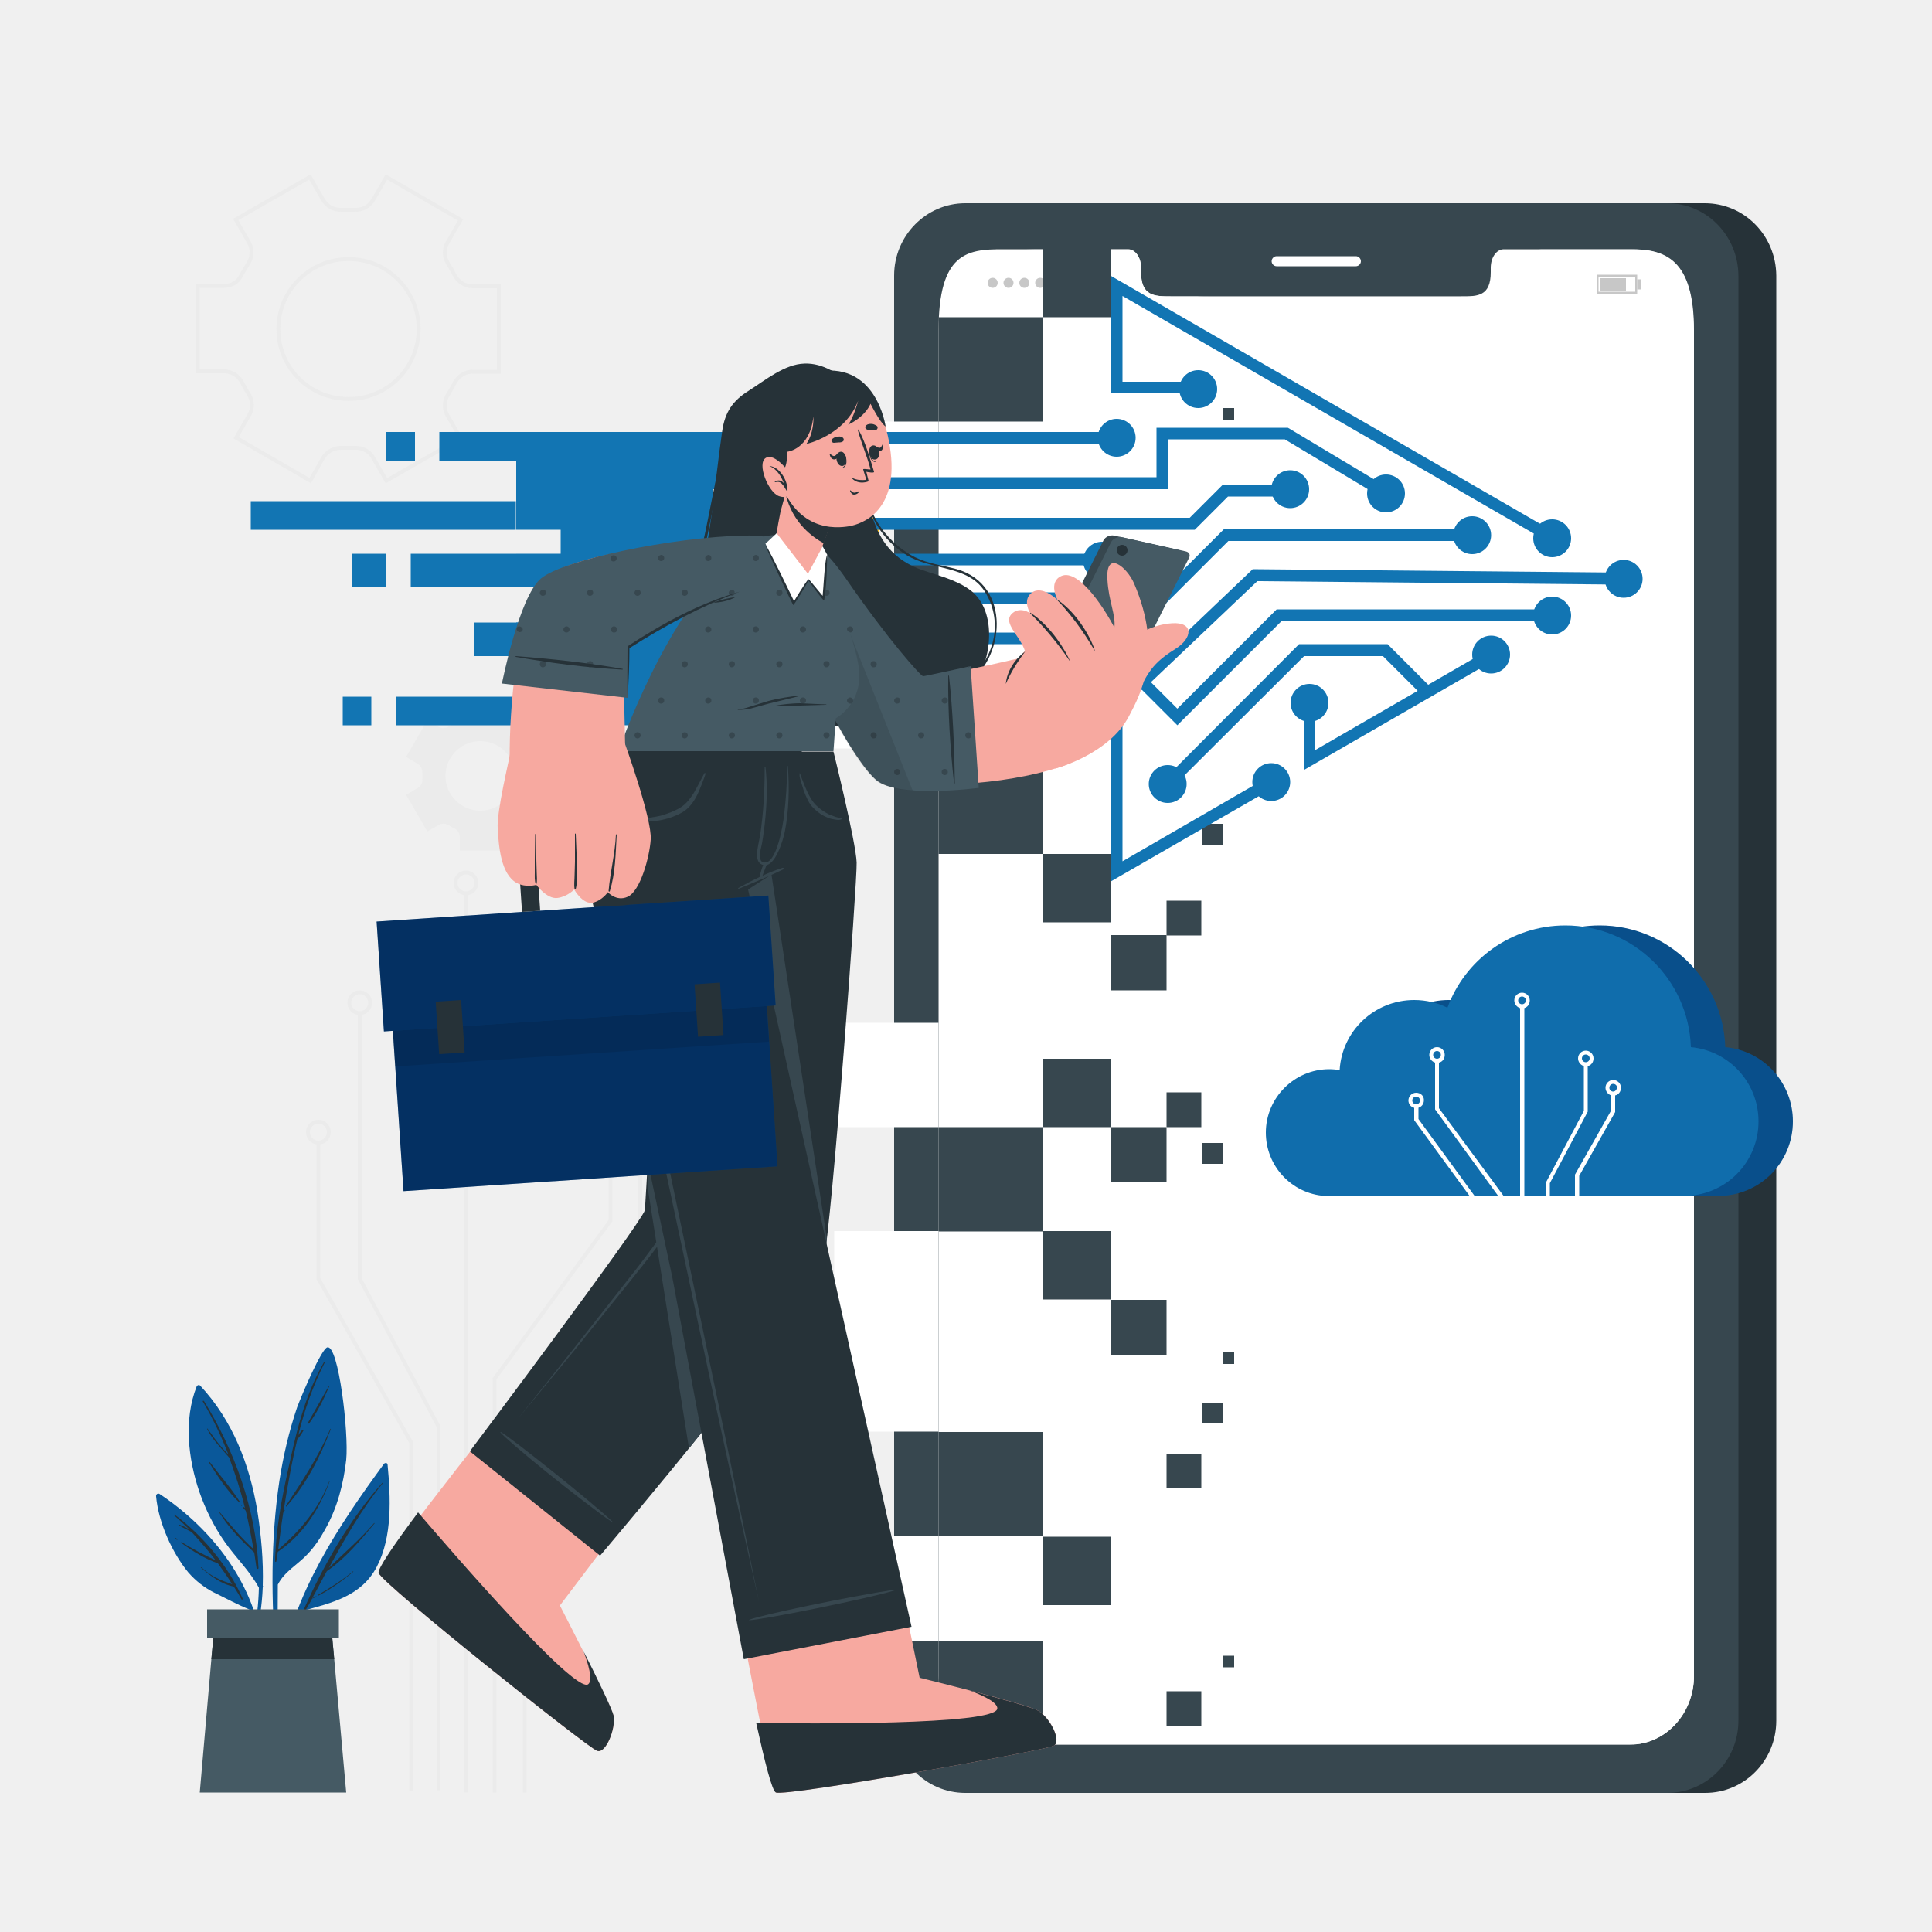
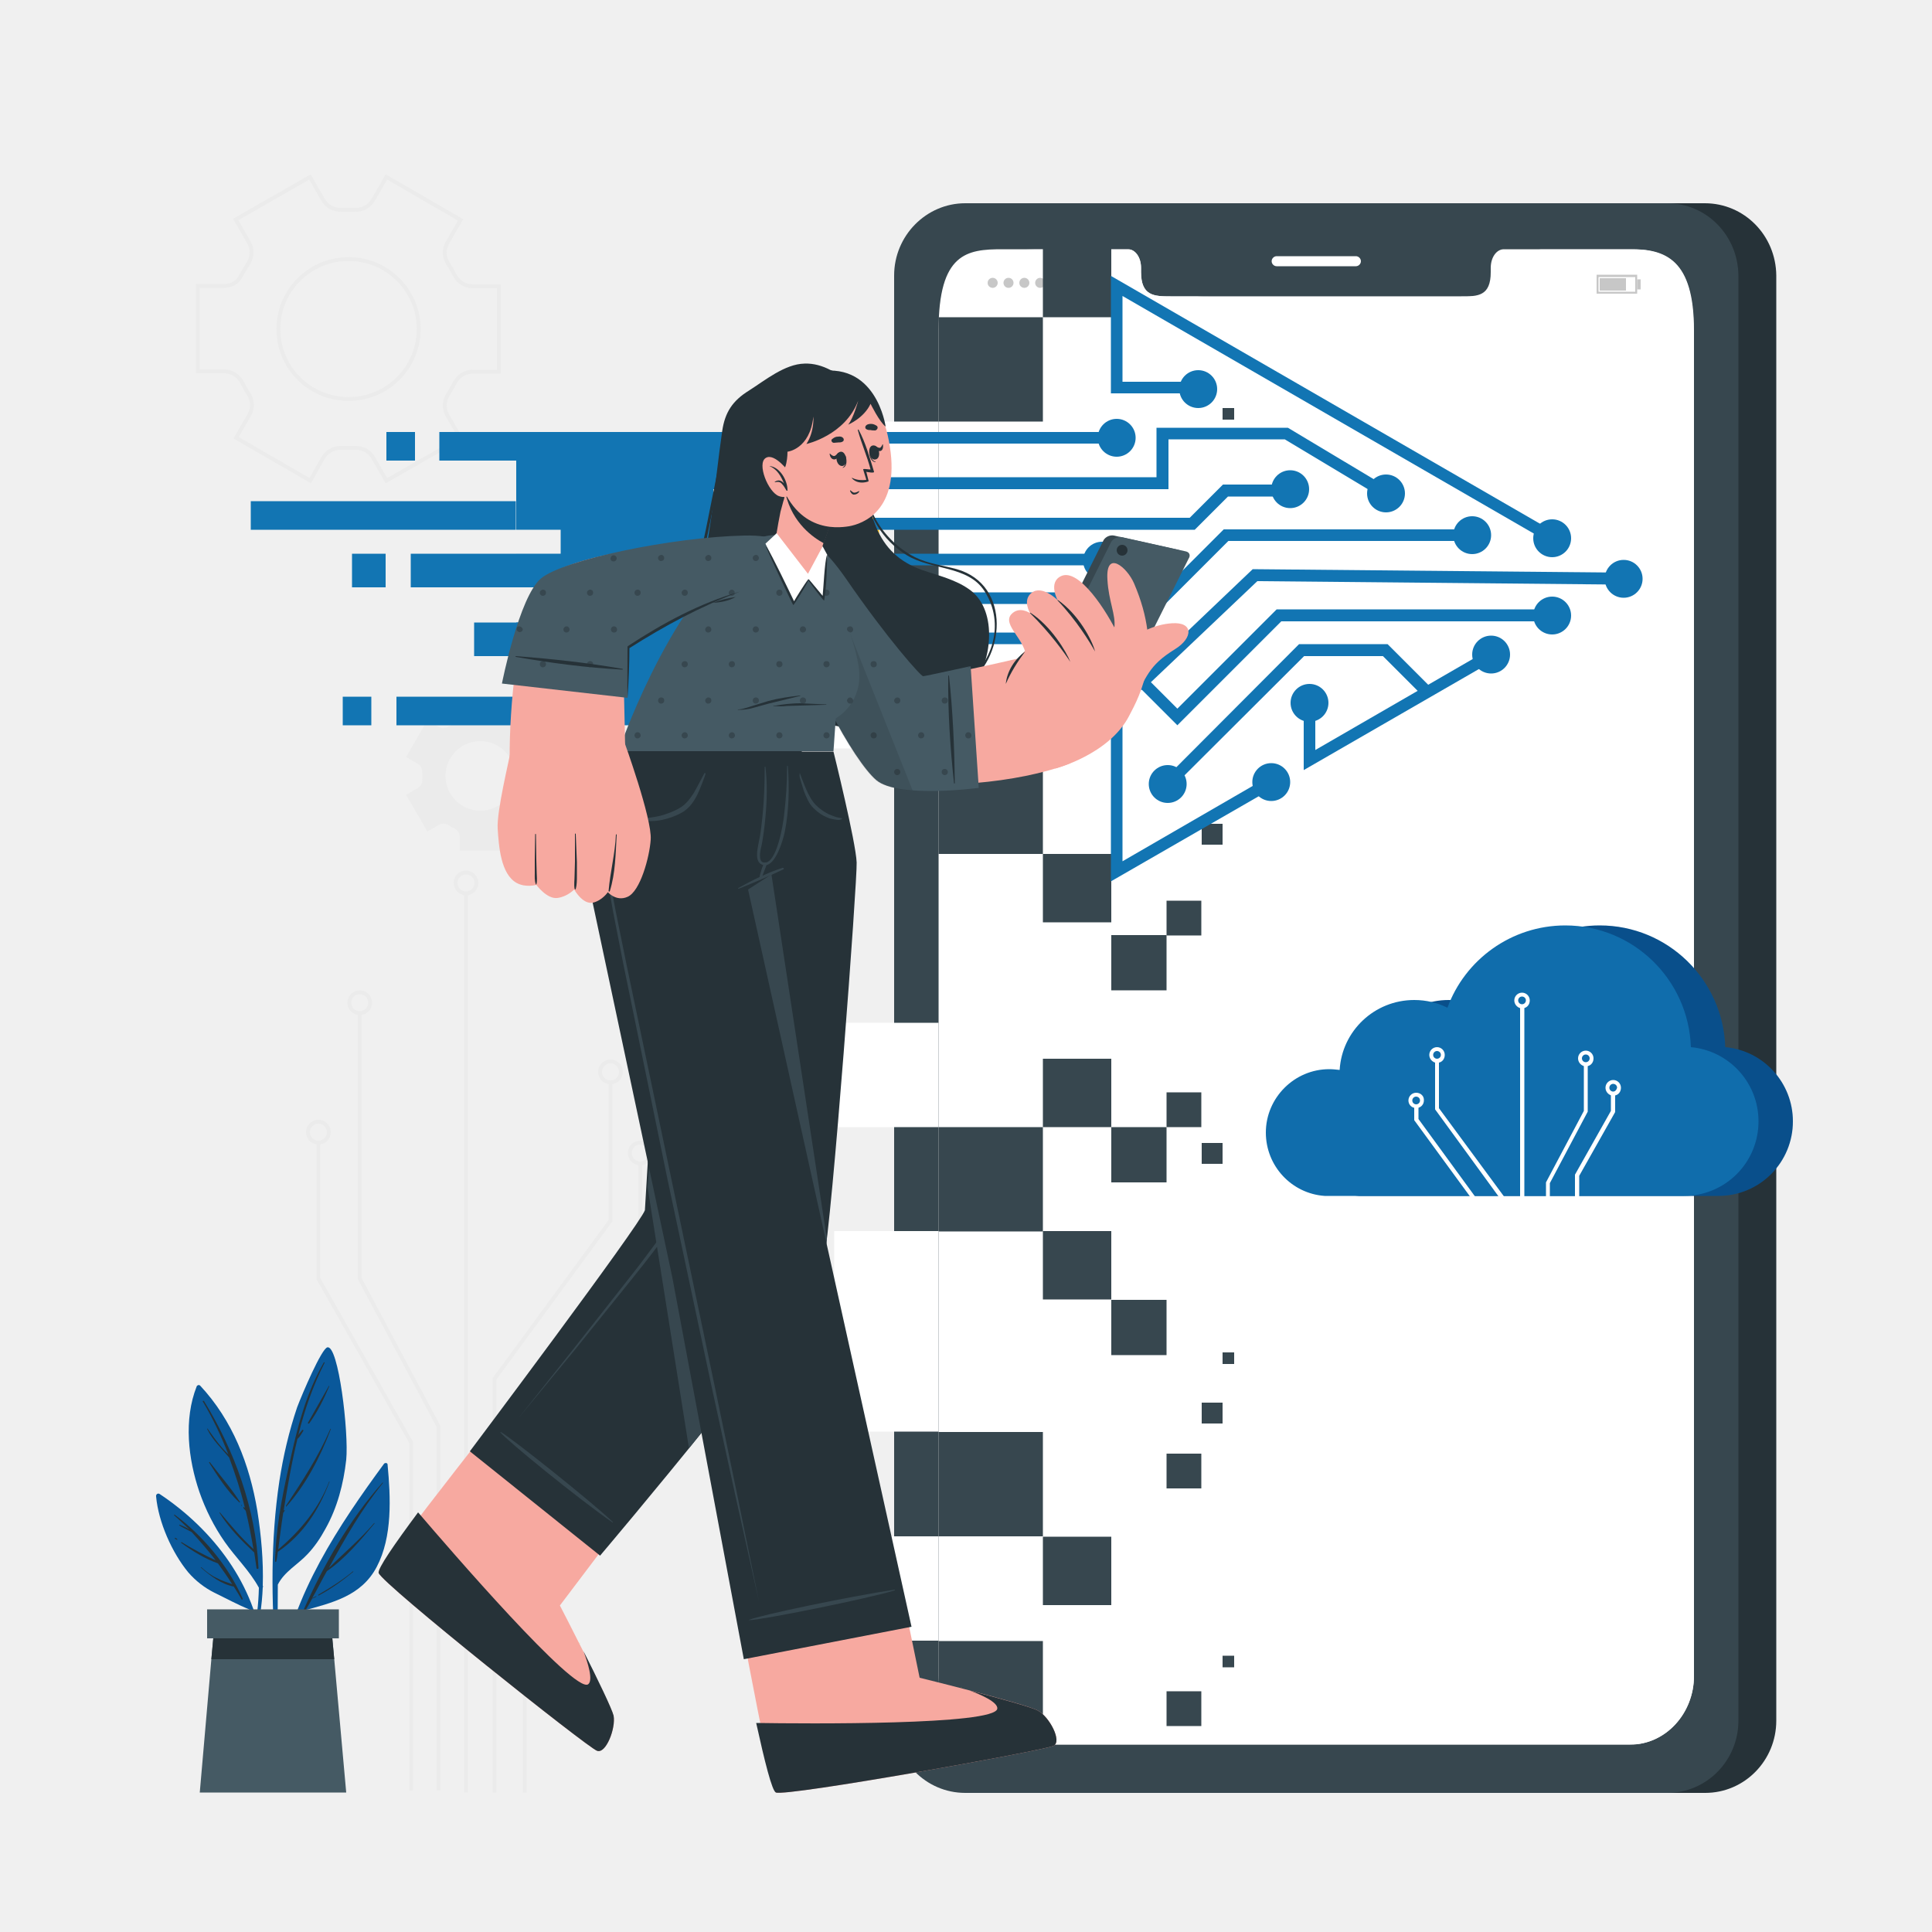
<svg xmlns="http://www.w3.org/2000/svg" xmlns:xlink="http://www.w3.org/1999/xlink" viewBox="0 0 500 500">
  <style>.B{fill:#263238}.C{stroke-miterlimit:10}.D{fill:#37474f}.E{fill:#f7a9a0}.F{fill:#455a64}.G{fill:#0a589a}.H{fill:#ffc727}.I{fill:#1275b3}</style>
  <path fill="none" stroke="#ebebeb" d="M83.6 118.5c1-1.7 2.9-2.7 4.9-2.6h1.6 1.6c2-.1 3.9.8 4.9 2.6l3.4 5.9 19.2-11-3.4-5.9c-1-1.7-.9-3.8.2-5.5.6-.9 1.1-1.8 1.6-2.8.9-1.8 2.7-3 4.7-3h6.8V74.1h-6.8c-2 0-3.8-1.2-4.7-3-.5-1-1-1.9-1.6-2.8-1.1-1.7-1.2-3.8-.2-5.5l3.4-5.9L100 45.8l-3.4 5.9c-1 1.7-2.8 2.7-4.8 2.6h-1.7-1.7c-2 .1-3.8-.9-4.8-2.6l-3.4-5.9-19.2 11 3.4 5.9c1 1.7.9 3.8-.1 5.4l-1.8 3C61.7 73 59.9 74 58 74h-6.8v22.1H58c2 0 3.8 1.2 4.7 3 .5 1 1 1.9 1.6 2.8 1.1 1.7 1.2 3.8.2 5.5l-3.4 5.9 19.2 11.1 3.3-5.9zm-11.4-31c-1.5-11.9 8.5-21.8 20.4-20.3 8.1 1 14.6 7.6 15.6 15.6 1.5 11.9-8.5 21.8-20.3 20.3-8.2-1-14.7-7.5-15.7-15.6z" class="C" />
  <path d="M448.8 339.8l-5.5-9.5-2.9 1.7c-.9.5-1.9.4-2.7-.1-.5-.3-.9-.6-1.4-.8-.9-.4-1.4-1.3-1.4-2.3v-3.4h-11v3.4c0 1-.6 1.9-1.4 2.3-.5.2-1 .5-1.4.8-.8.5-1.9.6-2.7.1l-2.9-1.7-5.5 9.5 2.9 1.7c.9.5 1.3 1.4 1.3 2.4v.8.8c.1 1-.4 1.9-1.3 2.4l-2.9 1.7 5.5 9.5 2.9-1.7c.9-.5 1.9-.4 2.7.1.5.3.9.6 1.4.8.9.4 1.4 1.3 1.4 2.3v3.4h11v-3.4c0-1 .6-1.9 1.4-2.3.5-.2 1-.5 1.4-.8.8-.5 1.9-.6 2.7-.1l2.9 1.7 5.5-9.5-2.9-1.7c-.9-.5-1.3-1.4-1.3-2.4v-.8-.8c-.1-1 .4-1.9 1.3-2.4l2.9-1.7zm-10.5 4.9a9 9 0 1 1-18 0 8.96 8.96 0 0 1 9-9c4.9 0 9 4 9 9zM143.9 195.9l-5.5-9.5-2.9 1.7c-.9.5-1.9.4-2.7-.1-.5-.3-.9-.6-1.4-.8-.9-.4-1.4-1.3-1.4-2.3v-3.4h-11v3.4c0 1-.6 1.9-1.4 2.3-.5.2-1 .5-1.4.8-.8.5-1.9.6-2.7.1l-2.9-1.7-5.5 9.5 2.9 1.7c.9.5 1.3 1.4 1.3 2.4v.8.8c.1 1-.4 1.9-1.3 2.4l-2.9 1.7 5.5 9.5 2.9-1.7c.9-.5 1.9-.4 2.7.1.5.3.9.6 1.4.8.9.4 1.4 1.3 1.4 2.3v3.4h11v-3.4c0-1 .6-1.9 1.4-2.3.5-.2 1-.5 1.4-.8.8-.5 1.9-.6 2.7-.1l2.9 1.7 5.5-9.5-2.9-1.7c-.9-.5-1.3-1.4-1.3-2.4v-.8-.8c-.1-1 .4-1.9 1.3-2.4l2.9-1.7zm-10.6 4.9a9 9 0 1 1-18 0 9 9 0 1 1 18 0z" fill="#ebebeb" />
  <g fill="none" stroke="#ebebeb">
    <path d="M372 463.9v-37.1l-30-40.9V350" class="C" />
    <circle cx="342" cy="347.4" r="2.7" />
    <path d="M364.2 463.9v-32.2l-29.9-40.8V371" class="C" />
    <circle cx="334.3" cy="368.4" r="2.7" />
    <path d="M379.4 463.9v-82.7" class="C" />
    <circle cx="379.4" cy="378.5" r="2.7" />
    <path d="M386.5 463.3v-24.1l20.4-38.3v-78.8" class="C" />
    <circle cx="406.9" cy="319.5" r="2.7" />
    <path d="M393.6 463.4v-20.1l24-42.4v-45.2" class="C" />
    <circle cx="417.6" cy="353" r="2.7" />
    <path d="M128 463.9V356.8l30-40.9V280" class="C" />
    <circle cx="158" cy="277.4" r="2.7" />
    <path d="M135.8 463.9V361.7l29.9-40.8V301" class="C" />
    <circle cx="165.7" cy="298.4" r="2.7" />
    <path d="M120.6 463.9V231.2" class="C" />
    <circle cx="120.6" cy="228.5" r="2.7" />
    <path d="M113.5 463.3v-94.1l-20.4-38.3v-68.8" class="C" />
    <circle cx="93.1" cy="259.5" r="2.7" />
    <path d="M106.4 463.4v-90.1l-24-42.4v-35.2" class="C" />
    <circle cx="82.4" cy="293" r="2.7" />
  </g>
  <g class="B">
    <path d="M40.4 463.9h419.3H40.4h0z" />
    <path d="M441.2 52.6H259.6c-10.1 0-18.4 8.4-18.4 18.7v374c0 10.3 8.2 18.7 18.4 18.7h181.7c10.2 0 18.4-8.4 18.4-18.7v-374c-.1-10.4-8.3-18.7-18.5-18.7zm6.9 381.1c0 9.8-7.4 17.8-16.5 17.8H269.2c-9.1 0-16.5-8-16.5-17.8V85.5c0-20.1 7.4-21 16.5-21h32.5c1.9 0 3.4 2.1 3.4 4.8v1.1c0 6.2 3.4 6.3 7.6 6.3H388c4.2 0 7.6 0 7.6-6.3v-1.1c0-2.7 1.5-4.8 3.4-4.8h32.6c9.1 0 16.5 2.7 16.5 21v348.2z" />
  </g>
  <path d="M431.5 52.6H249.8c-10.1 0-18.4 8.4-18.4 18.7v374c0 10.3 8.2 18.7 18.4 18.7h181.7c10.2 0 18.4-8.4 18.4-18.7v-374c-.1-10.4-8.3-18.7-18.4-18.7zm6.9 381.1c0 9.8-7.4 17.8-16.5 17.8H259.4c-9.1 0-16.5-8-16.5-17.8V85.5c0-20.1 7.4-21 16.5-21h32.5c1.9 0 3.4 2.1 3.4 4.8v1.1c0 6.2 3.4 6.3 7.6 6.3h75.3c4.2 0 7.6 0 7.6-6.3v-1.1c0-2.7 1.5-4.8 3.4-4.8h32.6c9.1 0 16.5 2.7 16.5 21v348.2z" class="D" />
  <path d="M350.9 68.9h-20.5c-.7 0-1.3-.6-1.3-1.3h0c0-.7.6-1.3 1.3-1.3h20.5c.7 0 1.3.6 1.3 1.3h0c0 .7-.6 1.3-1.3 1.3zm87.5 16.6v348.2c0 9.8-7.4 17.8-16.5 17.8H259.4c-9.1 0-16.5-8-16.5-17.8V85.5c0-20.1 7.4-21 16.5-21h32.5c1.9 0 3.4 2.1 3.4 4.8v1.1c0 6.2 3.4 6.3 7.6 6.3h75.3c4.2 0 7.6 0 7.6-6.3v-1.1c0-2.7 1.5-4.8 3.4-4.8h32.6c9.2-.1 16.6 2.6 16.6 21z" fill="#fff" />
  <g fill="#c7c7c7">
    <path d="M286.3 72.2l-.3.3-.2.2c-.8-.8-1.9-1.3-3-1.3-1.2 0-2.2.4-3 1.3l-.2-.2-.3-.3c.1-.1.3-.2.4-.4l.9-.6c.4-.2.8-.3 1.2-.4.2 0 .4-.1.6-.1h.5.4c.4 0 .8.1 1.1.3.3.1.5.2.8.4.3.1.5.3.7.5a1.38 1.38 0 0 1 .4.3zm-5.5 1.5l-.5-.5c.6-.6 1.2-.9 2-1 1.2-.2 2.2.2 3 1l-.5.5c-.6-.5-1.2-.8-2-.8s-1.5.3-2 .8zm3.5.5l-.5.5c-.3-.3-.6-.4-1-.4a1.53 1.53 0 0 0-1 .4l-.5-.5c.7-.8 2.2-.9 3 0z" />
    <circle cx="282.8" cy="75.2" r=".4" />
    <circle cx="256.9" cy="73.2" r="1.3" />
    <circle cx="261" cy="73.2" r="1.3" />
    <circle cx="265.1" cy="73.2" r="1.3" />
    <circle cx="269.2" cy="73.2" r="1.3" />
    <circle cx="273.3" cy="73.2" r="1.3" />
    <path d="M423.7 76h-10.5v-4.9h10.5V76zm-10-.5h9.5v-3.8h-9.5v3.8zm.3-3.5h6.8v3.2H414z" />
    <path d="M423.7 72.3h.9v2.6h-.9z" />
  </g>
  <g class="D">
    <path d="M269.9 274h17.7v17.7h-17.7zm0-53h17.7v17.7h-17.7zm0 97.6h17.7v17.7h-17.7z" />
    <path d="M242.9 291.7h27v27h-27z" />
  </g>
  <path d="M215.9 264.7h27v27h-27zm0 132.9h27v27h-27zm0-230.9h27v27h-27zm0-57.6h27v27h-27zm0 209.5h27v51.9h-27z" fill="#fff" />
  <g class="D">
    <path d="M242.9 370.6h27v27h-27zm0 54.1h27v30.9h-27zm0-230.7h27v27h-27zm0-111.9h27v27h-27zm27 315.6h17.7v17.7h-17.7zm0-235.5h17.7v17.7h-17.7z" />
    <path d="M269.9 64.4h17.7v17.7h-17.7zM287.6 242h14.3v14.3h-14.3z" />
    <path d="M301.9 233.1h9v9h-9zm0 49.6h9v9h-9zm0 93.5h9v9h-9zM311 363h5.4v5.4H311zm5.4-13h3v3h-3zm0 78.5h3v3h-3zm0-322.9h3v3h-3zM311 295.8h5.4v5.4H311zm0-82.6h5.4v5.4H311zm-9.1 224.5h9v9h-9zm-14.3-101.3h14.3v14.3h-14.3z" />
    <path d="M287.6 291.7h14.3V306h-14.3z" />
  </g>
  <path d="M99.4 378.8c-11.6 15.8-23.8 34-26.7 53.8 0 .3.4.4.5.1 1.4-5.4 3.1-10.7 5.1-15.8 7.6-2.1 15.2-3.8 19.2-11.4 4.1-7.8 3.6-18 2.8-26.5 0-.4-.6-.5-.9-.2z" class="G" />
  <path d="M78.5 416.8c5.2-11.7 11.9-23.5 20.5-33.1.1-.1.1 0 .1.1-5.6 6.9-9.8 14.3-14 22 3.9-3.9 8.1-7.4 11.7-11.6.1-.1.2 0 .1.1-3.6 4.3-7.6 9.1-12.3 12.3-1.3 2.3-2.5 4.7-3.8 7 .3-.2.6-.3 1-.5.1 0 .1.1.1.1-.4.2-.7.4-1.1.5-.6 1.1-1.2 2.2-1.9 3.3-.2.2-.5 0-.4-.2zm3.9-4.1c3.1-1.8 6.1-3.7 8.9-6 .1-.1.2 0 .1.1-2.8 2.3-5.7 4.4-8.9 6.1-.1.1-.3-.1-.1-.2z" class="B" />
  <path d="M71.4 429.7c0 .2.4.2.4 0l.1-19.6c1.7-3.4 5.2-5.2 7.7-7.9 1.8-1.9 3.3-4.1 4.6-6.5 3.1-5.5 4.7-11.7 5.4-17.9.7-7-2-29.9-4.9-29.1-1.5.4-6.4 11.8-7.8 15.5-2.1 6.2-3.6 12.6-4.6 19.1-2.3 15.3-2.1 31-.9 46.4z" class="G" />
  <path d="M71.3 401.6c.4-8.3 2.2-16.6 4-24.6 1.9-8.6 4.1-16.7 8.5-24.4.1-.1.3 0 .2.1-3 5.9-5.2 12.2-6.8 18.7.3-.5.7-.9 1-1.3.1-.2.4 0 .3.2-.4.6-.8 1.4-1.4 2H77c-1.5 6.1-2.6 12.4-3.6 18.7.1-.1.1-.2.2-.2 0-.1.1 0 .1.1-.1.2-.2.4-.4.6-.5 3.2-.9 6.4-1.3 9.5 5.7-4.8 10.5-10.6 13.2-17.6h.1c-2.7 7.3-6.9 13.8-13.4 18.2-.1.8-.2 1.7-.4 2.5 0 .2-.3.1-.3 0 0-.7 0-1.5.1-2.3 0 0-.1-.1 0-.2zm2.7-11.9c4.3-6.5 8.4-12.7 11.5-19.9 0-.1.2 0 .1.1-2.7 7.1-6.4 14.3-11.5 20 0 .1-.2-.1-.1-.2zm5.7-21.5l5.4-9.5c0-.1.2 0 .1.1-1.4 3.3-3.1 6.7-5.2 9.6-.1.1-.4 0-.3-.2zm-.7 1.4h0z" class="B" />
  <path d="M67 410.9c-.1 4.3-.6 8.6-1.5 12.8.1.5.1.9.2 1.4 1.4-4.7 2.1-9.5 2.3-14.3.1-.1.1-.3 0-.4.2-6.5-.4-13-1.4-19.4-2-12-6.4-23.4-14.8-32.4-.3-.3-.8-.1-.9.2-3.4 8.6-2.2 18.8.7 27.3 1.6 4.6 3.8 9 6.6 13s6.4 7.4 8.8 11.8z" class="G" />
  <g class="B">
    <path d="M52.8 362.6c7.9 12.8 13.4 28 14.1 43.2 0 .3-.4.3-.5.1l-.6-4.1c-3.3-3.1-6.6-6.4-9-10.3 0-.1.1-.1.1-.1 2.8 3.3 5.5 6.6 8.7 9.5-.6-3.4-1.2-6.6-2-9.9-.2-.2-.4-.5-.6-.7-.1-.2.1-.4.2-.2l.2.2c-1.1-4.5-2.5-8.8-4.1-13.1-2-2.4-4.3-4.5-5.7-7.4 0-.1.1-.1.1-.1 1.2 1.7 2.3 3.3 3.7 4.9.5.6 1.1 1.2 1.7 1.8-1.8-4.6-3.9-9.1-6.5-13.5-.3-.3 0-.5.2-.3zm1.5 15.8c2.6 3.4 5.5 6.7 7.8 10.3.1.1-.1.2-.2.1-3.1-2.9-5.6-6.8-7.8-10.3 0-.1.2-.2.2-.1z" />
    <path d="M62.5 389.5l.1.1c.1.1 0 .2-.1.1l-.1-.1c0-.1.1-.2.1-.1z" />
  </g>
  <path d="M40.4 387.3c.6 6.6 4.1 14.5 8.3 19.6 1.9 2.2 4.2 4 6.8 5.3 2.9 1.4 6 3.1 9 4.3 1.4 3.6 2.5 7.4 3.2 11.4.1-.3.2-.7.3-1-1.9-16.7-12.8-31-26.6-40.2-.5-.4-1.1 0-1 .6z" class="G" />
  <path d="M45.1 392.2c-.1-.1 0-.3.1-.2 7.3 5.4 13.9 13.3 17.6 21.7.1.2-.2.4-.3.2-.6-1.1-1.3-2.2-2-3.3-3.2-.6-6.1-2.8-8.5-4.9-.1-.1 0-.1.1-.1 1.2 1.1 2.5 2.1 4 2.8 1.3.7 2.7 1.1 4 1.6-1.2-1.9-2.4-3.6-3.7-5.4-3.4-1.2-6.6-3.2-9.5-5.3-.1-.1 0-.2.1-.2 2.9 1.8 5.8 3.3 8.8 4.7-1.9-2.5-4-4.9-6.2-7.3-1.1-.6-2.2-1.1-3.2-1.7-.1 0 0-.2.1-.2.8.3 1.7.7 2.5 1.2-1.2-1.1-2.5-2.4-3.9-3.6zm.3 5.8c.2.1.4.2.5.4.1 0 0 .1-.1.1l-.6-.3c.1-.1.1-.3.2-.2z" class="B" />
  <path d="M89.6 463.9H51.7l3-34.5.7-7.6h30.4l.7 7.6z" class="F" />
  <path d="M86.5 429.4H54.7l.7-7.6h30.4z" class="B" />
  <path d="M53.6 416.5h34.1v7.5H53.6z" class="F" />
  <g class="I">
    <path d="M202.2 114.8v8.7H226v3.1h-41.4v7.4H226v32.7h-35.1v8.7H226v12.3h-92.4v-26.6h28.3V152h-28.3v-8.7h11.5v-6.2h-11.5v-25.3H226v3z" />
    <path d="M224.5 114.8v-3H289v3h-61.5 0z" />
  </g>
  <path d="M224.5 123.5h3v3h-3zm0 10.5h3v32.7h-3z" class="H" />
  <g class="I">
    <path d="M329.7 203.7l-4 2.4-38.2 22v-40.4h-63v-12.3h3v9.3h63v38.2l33.7-19.5 4-2.3zm7.7-4.4v-17.5h3v12.3l43.6-25.2 1.6 2.6zm60.1-60.9l-107-61.8v22.2h19.6v3h-22.6V71.4L399 135.8zm-38-12L358 129l-4-2.4-21.5-12.9h-30.1v12.9H226v-3.1h73.3v-12.8h34l22.2 13.3z" />
    <path d="M295.8 178.5h-72.6v-3h71.4l29.6-28.2 96 .9v3.1l-94.8-.9z" />
    <circle cx="358.7" cy="127.7" r="4.9" />
    <circle cx="333.9" cy="126.6" r="4.9" />
    <circle cx="381" cy="138.5" r="4.9" />
    <circle cx="401.7" cy="139.3" r="4.9" />
    <circle cx="329" cy="202.4" r="4.9" />
    <circle cx="302.2" cy="202.9" r="4.9" />
    <circle cx="401.7" cy="159.3" r="4.9" />
    <circle cx="338.9" cy="181.9" r="4.9" />
    <circle cx="385.9" cy="169.4" r="4.9" />
    <circle cx="420.2" cy="149.8" r="4.9" />
    <circle cx="289" cy="113.3" r="4.9" />
    <circle cx="285.2" cy="145.1" r="4.9" />
    <circle cx="310.1" cy="100.7" r="4.9" />
    <path d="M309.2 137.1H226V134h81.9l8.6-8.6h16.2v3.1h-14.9zm67.7-.1v3h-59l-26.7 26.7h-66.8v-3H290l26.7-26.7zm-312-7.3h68.6v7.4H64.9zm37.7 50.6h31v7.4h-31zm11.1-68.5h19.9v7.4h-19.9zm-13.7 0h7.4v7.4H100zm-11.3 68.5h7.4v7.4h-7.4zm34-19.2h39.2v8.7h-39.2zm-16.4-17.8h27.3v8.7h-27.3zm-15.2 0h8.7v8.7h-8.7zm135.2 0H283v3h-56.7z" />
  </g>
  <circle cx="239.8" cy="154.7" r="4.9" class="H" />
  <path d="M244 153.3h56.7v3H244zm60.7 34.4l-10.1-10.1 2.1-2.2 8 8 25.7-25.7h71.3v3.1h-70.1zm-1.4 16.2l-2.1-2.1 35-35.1h22.9l11.3 11.3-2.1 2.2-10.4-10.4h-20.4z" class="I" />
  <use xlink:href="#B" class="G" />
  <use xlink:href="#B" opacity=".1" />
  <use xlink:href="#B" x="-8.9" fill="#106dac" />
  <g fill="#fff">
    <path d="M389.2 309.6h-1.4l-16.4-22.5v-12.6h1v12.3z" />
    <path d="M371.9 271c-1.1 0-2 .9-2 2 0 .9.6 1.7 1.5 2 .2.1.4.1.5.1.2 0 .4 0 .5-.1.9-.2 1.5-1 1.5-2 0-1.1-.9-2-2-2zm0 3c-.5 0-1-.4-1-1 0-.5.4-1 1-1 .5 0 1 .4 1 1s-.5 1-1 1zm9.8 35.6h-1.3L366 289.9v-3.6h1.1v3.3z" />
    <path d="M366.5 282.8c-1.1 0-2 .9-2 2 0 .9.6 1.7 1.5 1.9.2.1.4.1.5.1.2 0 .4 0 .5-.1.9-.2 1.5-1 1.5-1.9.1-1.1-.8-2-2-2zm0 3c-.5 0-1-.4-1-1 0-.5.4-1 1-1 .5 0 1 .4 1 1 0 .5-.4 1-1 1zm26.9-25.4h1.1v49.2h-1.1z" />
    <path d="M393.9 256.9c-1.1 0-2 .9-2 2 0 .9.6 1.7 1.5 2 .2.1.4.1.5.1.2 0 .4 0 .5-.1.9-.2 1.5-1 1.5-2 0-1.1-.9-2-2-2zm0 3c-.5 0-1-.4-1-1 0-.5.4-1 1-1 .5 0 1 .4 1 1 0 .5-.4 1-1 1zm17 15.5v12.3l-9.8 18.5v3.4h-1V306l9.8-18.5v-12.1z" />
    <path d="M410.4 271.9c-1.1 0-2 .9-2 2 0 .9.6 1.7 1.5 2 .2 0 .3.1.5.1s.4 0 .5-.1c.9-.2 1.5-1 1.5-2 0-1.1-.9-2-2-2zm0 3c-.5 0-1-.4-1-1 0-.5.4-1 1-1 .5 0 1 .4 1 1s-.5 1-1 1zm7.6 8.1v4.8l-9.3 16.5v5.3h-1.1V304l9.3-16.5V283z" />
    <path d="M417.5 279.5c-1.1 0-2 .9-2 2 0 .9.6 1.7 1.5 2a.9.9 0 0 0 .5.1c.2 0 .4 0 .5-.1.9-.2 1.5-1 1.5-2 0-1.1-.9-2-2-2zm0 3c-.5 0-1-.4-1-1 0-.5.4-1 1-1 .5 0 1 .4 1 1-.1.5-.5 1-1 1z" />
  </g>
  <g class="B">
    <path d="M184.3 132.2c-1.3 10.2-4.5 22.3-.9 32.4 2.8 7.9 9.6 13.6 16.8 17.4 15.8 8.5 38.6 11.2 51.3-4.1 5.1-6.1 6.9-19.6-.3-25.1-3.7-2.8-8.3-3.8-12.6-5.3-5.7-2-9.6-5.6-11.9-11.2-4.4-10.9-2.8-18.6-2.9-30 0-2.1-.4-4.3-2.3-6.2-1.6-2-3.9-3.4-6.5-4.3-2.1-1.1-4.4-1.8-6.8-1.7-5.1.1-10.3 4.4-14.4 7-4.2 2.6-6.2 5.6-6.9 10.5-1 6.8-1.7 13.7-2.6 20.6z" />
    <path d="M182.7 136.9l5.6-27.9c0-.1.1 0 .1 0l-4 23c-1.4 7.5-3.4 15.1-4.1 22.8-1.7 17.1 15.4 25.4 30 25.7.7 0 .6 1.1-.1 1-12.8-.7-27.8-6.2-30.5-20.4-1.6-7.7 1.5-16.6 3-24.2zm40.4-31.6c0-.2.3-.2.3 0-.3 9.4-1.5 20.4 3.2 29 2.3 4.2 5.9 7.7 10.2 9.9 3.4 1.7 7.2 2.1 10.8 3.1 14.2 4 12.8 23.5 1.8 30.3-.2.1-.5-.3-.3-.4 7.8-5.3 11.1-15.8 5.7-24.2-4.3-6.7-13.8-5.4-20.1-9.3-13.2-8.1-12.9-24.8-11.6-38.4z" />
  </g>
  <path d="M154.5 453.1c-2.4-.8-55.5-43.1-56.5-46-.4-1.1 40.6-53 40.6-53l32.6 26.6-26.3 34.8s13.1 25.3 13.9 28.6c.6 3.2-2 9.9-4.3 9z" class="E" />
  <path d="M150.1 425.4c-.1-.1-.2-.2-.1-.3 0 0 0 .1.1.3z" class="H" />
  <path d="M154.5 453.1c-2.4-.8-55.5-43.1-56.5-46-.4-1 4.1-7.5 10.2-15.7 8.3 9.7 40.4 46.9 44 44.5 1.4-1-.1-5.7-1.2-8.6 3.6 7.1 7.4 15 7.8 16.7.6 3.3-2 10-4.3 9.1zm-32.9-77.5l33.7 27s55.8-65.8 57.8-75.7c2.3-11.2 8.8-99.3 8.6-103.7-.2-5.3-6-28.7-6-28.7H174l-7.1 118.7c-1.3 3.8-45.3 62.4-45.3 62.4z" class="B" />
  <g class="D">
    <path d="M158.6 393.9c-5.4-5.2-26.4-21.9-29-23.3-.1 0-.1.1-.1.1 1.9 2.3 19.8 16.9 29 23.3.1.1.2-.1.1-.1zm59.3-182.1c-.6-.2-1.1-.2-1.7-.4l-1.8-.7c-1.1-.6-2.2-1.3-3.2-2.3s-1.8-2.4-2.5-4c-.4-.8-2.1-5.3-2.1-5.4s-.2 0-.2.1c.1.6 1.3 4.5 1.6 5.5.7 1.8 1.4 3.5 2.6 4.6 1.1 1.1 2.3 1.9 3.6 2.4.6.3 1.3.4 1.9.5s1.2.2 1.7-.1c.2 0 .1-.2.1-.2zm-37-15.3l-.9 23.1-1 23.1-2.2 46.2-1.3 23.1-.2 2.9c0 .1 0 .2-.1.4-.1.1-.1.3-.2.4-.1.2-.3.4-.4.6-.3.4-.5.8-.8 1.2l-3.4 4.7c-2.3 3.1-4.7 6.1-7.1 9.1l-14.5 18-14.7 17.8 14.4-18.1 14.3-18.2c2.4-3 4.7-6.1 7-9.2 1.2-1.5 2.3-3.1 3.4-4.7.3-.4.5-.8.8-1.2.2-.4.6-.8.5-1.1.1-.9.2-1.9.2-2.8l1.2-23.1 2.4-46.2 1.3-23.1 1.3-22.9z" />
    <path d="M214 320.7l-.8 6.1c-1.1 5.5-19.3 28.8-34.9 48l-10.7-67.5c1.9-24 6.4-112.9 6.4-112.9h20.8L214 320.7z" />
  </g>
  <path d="M272.7 451.8c-2.2 1.2-69.1 13.2-71.9 12.1-1.1-.4-13.1-65.5-13.1-65.5l41.5-7 8.8 42.8s27.7 6.8 30.6 8.5c3 1.6 6.3 7.9 4.1 9.1z" class="E" />
  <path d="M249 436.8c-.2 0-.3-.1-.3-.1s.1 0 .3.1z" class="H" />
  <path d="M272.7 451.8c-2.2 1.2-69.1 13.2-71.9 12.1-1-.4-2.9-8-5.1-18 12.7.2 61.9.6 62.4-3.7.2-1.7-4.4-3.7-7.2-4.7 7.6 2 16.1 4.3 17.7 5.2 3 1.6 6.3 7.9 4.1 9.1zm-65.2-257.3s-1.1 17.9-6 30.6l-7.9 5.1L235.9 421l-43.4 8.4-18.5-98.8L152.4 229c-1.7-10.3 7.8-34.6 7.8-34.6h47.3z" class="B" />
  <g class="D">
    <path d="M231.5 411.4c-11.9 1.8-34.8 6.6-37.6 7.8-.1 0 0 .2 0 .1 3 0 30.9-5.6 37.6-7.7.2 0 .1-.2 0-.2zm-66-199.6c.9-.2 1.8-.1 2.7-.2s1.9-.3 2.8-.5c1.7-.5 3.4-1.1 4.9-2 1.6-.9 2.6-2.3 3.6-3.8.5-.8 2.8-5.2 2.8-5.2.1-.1.3 0 .3.1-.1.6-1.6 4.4-2.1 5.4-.9 1.8-2 3.4-3.7 4.5-1.7 1-3.6 1.7-5.5 2.1-1 .2-2 .3-3 .3-.9 0-1.9.1-2.8-.3-.2-.2-.1-.4 0-.4zm37 12.8c-4 1.3-7.8 3.2-11.4 5.2-.1.1-.1.3.1.2 3.9-1.6 7.8-3.2 11.5-5 .3-.1.1-.5-.2-.4zm1.4-26.3c0-.1-.2-.2-.2 0 0 4.6-.3 8.6-.8 12.8-.2 2-1.9 12.9-5.3 12.1-.6-.1-.9-.7-.9-1.6-.1-1 .3-2.3.5-3.3a81.42 81.42 0 0 0 .9-6.9c.4-4.3.5-8.6 0-12.9 0-.1-.2-.1-.2 0 0 6-.3 11.9-1.2 17.8-.5 2.8-1.9 7.1 1 7.6 3 .5 5-6.7 5.4-8.6 1.1-5.6 1.2-11.5.8-17z" />
    <path d="M197.7 223.4c-.3.7-.6 1.5-.8 2.3-.2.6-.4 1.2-.3 1.9 0 .1.2.1.2.1.4-.5.6-1.2.8-1.8l.8-2.1c.2-.6-.5-.8-.7-.4zm-34-28.9c-1.2 4.5-2.3 9.1-3.3 13.6-1 4.6-2 9.2-2.6 13.8l-.2 1.7c0 .6 0 1.2-.1 1.7l.5 3.4 1.3 6.9 2.8 13.8 11.5 55 11.5 55 5.7 27.5 5.6 27.5-6.1-27.4-6-27.5-11.7-55-11.3-55.1-2.7-13.8-1.2-6.9-.5-3.5c0-1.2.1-2.4.3-3.5.7-4.7 1.7-9.2 2.8-13.8 1.3-4.4 2.5-8.9 3.7-13.4z" />
  </g>
  <path d="M204.6 152.4c5 25.4 17.9 47.7 25.4 49.5 10.8 2.5 33.5.9 46.8-4.3 3.7-1.5-5.7-29.3-9.8-28.1-5 1.5-27.8 6.2-28.3 6.2-1.1 0-18.5-23.1-22.7-29.1-7.6-11-14.1-8-11.4 5.8z" class="E" />
  <path d="M285.6 139.8l-15.2 30.4c-.6.9-.2 1.7.7 1.9l16.6 3.7c.9.2 2.1-.3 2.7-1.2l15.2-30.4c.6-.9.2-1.7-.7-1.9l-16.6-3.7c-1-.2-2.2.3-2.7 1.2z" class="D" />
  <path d="M287.6 140.2l-15.2 30.4c-.6.9-.2 1.7.7 1.9l16.6 3.7c.9.2 2.1-.3 2.7-1.2l15.2-30.4c.6-.9.2-1.7-.7-1.9l-16.6-3.7c-1-.2-2.2.4-2.7 1.2z" class="F" />
  <circle cx="290.4" cy="142.4" r="1.4" class="B" />
  <g class="E">
    <path d="M292.6 182.5c4.4-7.5 4.4-10.1 11.5-14.5 4.7-2.9 4.8-7.1-.8-6.7-9.3.6-17 9.1-18.8 12.8l8.1 8.4z" />
    <path d="M273.1 198.9s13.9-3.6 19.1-13.6c3-5.7 8.9-16.6 1.3-34.3-1.8-4.2-7.4-8.9-6.9-1 .3 5.6 2.2 9.1 1.8 12.4 0 0-7.8-5.1-11.9-3.2-1.8.9-6.8 3.4-10.4 5.9 0 0 .3.9.9 2 0 0-3.8 2-5.7 8.2l11.8 23.6z" />
    <path d="M293.1 180.5c-.3-3.4-1-10.5-3.7-16.1-2.9-6.2-10.2-17.5-14.8-15.3-3.4 1.6-.9 6.2-.9 6.2s-4-4-6.7-1.9c-2.5 1.9-.4 5.3-.4 5.3s-2.8-2-4.9.3c-2.4 2.8 3.9 6.6 3.9 11.5 0 1.2 27.5 10 27.5 10z" />
  </g>
  <path d="M283.4 168.6c-.8-3.1-4.4-9.7-9.6-13.3-.1-.1-.2 0-.1.1 4.8 5 8.3 10.7 9.7 13.2zm-6.4 2.7c-1-2.6-5-9.3-10.3-12.7-.1-.1-.2 0-.1.1 5.2 5.1 8.9 10.3 10.4 12.6 0 .1 0 .1 0 0zm-11.7-2.7c-2 2.7-3.7 5.4-5 8.4.3-3.3 2.3-6.4 5-8.4h0z" class="B" />
  <path d="M251.2 172.4l2.1 31.5s-20.8 2.8-26.5-2-19-28.1-22.2-46.6 3.4-21.3 14.3-5.6c10.8 15.7 19.5 25.4 20 25.3.5 0 12.3-2.6 12.3-2.6z" class="F" />
  <path d="M207.8 143.7c.4 0 .8.3.8.8 0 .4-.3.8-.8.8-.4 0-.8-.3-.8-.8s.3-.8.8-.8zm-.8 19.2c0 .4.3.8.8.8.4 0 .8-.3.8-.8 0-.4-.3-.8-.8-.8s-.8.4-.8.8zm12.2 0c0 .4.3.8.8.8.4 0 .8-.3.8-.8 0-.4-.3-.8-.8-.8-.4 0-.8.4-.8.8zm-6.1-9.5c0 .4.3.8.8.8.4 0 .8-.3.8-.8s-.3-.8-.8-.8-.8.4-.8.8zm6.1 27.9c0 .4.3.8.8.8.4 0 .8-.3.8-.8s-.3-.8-.8-.8c-.4 0-.8.4-.8.8zm12.2 0c0 .4.3.8.8.8.4 0 .8-.3.8-.8s-.3-.8-.8-.8c-.4 0-.8.4-.8.8zm12.3 0c0 .4.3.8.8.8.4 0 .8-.3.8-.8s-.3-.8-.8-.8-.8.4-.8.8zm-30.6-9.4c0 .4.3.8.8.8.4 0 .8-.3.8-.8s-.3-.8-.8-.8-.8.3-.8.8zm12.2 0c0 .4.3.8.8.8s.8-.3.8-.8-.3-.8-.8-.8-.8.3-.8.8zm25 .7c.1 0 .2.1.3.1.2 0 .4-.1.6-.3-.2 0-.5.1-.9.2zm-18.9 27.2c0 .4.3.8.8.8.4 0 .8-.3.8-.8 0-.4-.3-.8-.8-.8-.4 0-.8.3-.8.8zm12.3 0c0 .4.3.8.8.8.4 0 .8-.3.8-.8 0-.4-.3-.8-.8-.8s-.8.3-.8.8zm-18.4-9.5c0 .4.3.8.8.8s.8-.3.8-.8c0-.4-.3-.8-.8-.8s-.8.4-.8.8zm12.3 0c0 .4.3.8.8.8.4 0 .8-.3.8-.8 0-.4-.3-.8-.8-.8s-.8.4-.8.8zm12.2 0c0 .4.3.8.8.8s.8-.3.8-.8c0-.4-.3-.8-.8-.8s-.8.4-.8.8z" class="D" />
  <path d="M245.6 174.9c0-.1-.2-.1-.2 0-.1 9.3.5 18.6 1.5 27.8 0 .1.2.1.2 0-.1-9.3-.5-18.6-1.5-27.8z" class="B" />
  <path opacity=".1" d="M236.2 204.6c-3.9-.3-7.5-1-9.5-2.6-5.7-4.8-19-28.1-22.2-46.6-2.3-13.4.5-18.5 6.3-14.5l25.4 63.7z" />
-   <path fill="#05458b" d="M104.43 308.268l-4.049-60.966 96.787-6.427 4.049 60.966z" />
-   <path opacity=".3" d="M104.43 308.268l-4.049-60.966 96.787-6.427 4.049 60.966z" />
-   <path opacity=".1" d="M102.222 276.002l-1.908-28.737 96.787-6.427 1.908 28.737z" />
-   <path fill="#05458b" d="M97.468 238.496l101.376-6.732 1.888 28.437-101.376 6.732z" />
-   <path opacity=".3" d="M97.468 238.496l101.376-6.732 1.888 28.437-101.376 6.732z" />
-   <path d="M161.6 223.8l.7 10.4-4.7.3-.4-5.9-17.8 1.2.4 5.9-4.7.3-.7-10.4zm-48.843 35.437l6.585-.437.901 13.57-6.585.437zm66.996-4.504l6.585-.437.901 13.57-6.585.437z" class="B" />
  <path d="M216.3 185.9l-.6 8.5h-55.6s12.1-36.1 31.7-52.4c8.5-7.1 17.9-2.4 21.6 4.7.9 1.8 9 20.8 9 28 .1 7.9-6.1 11.2-6.1 11.2z" class="F" />
  <path d="M195.5 143.7c.4 0 .8.3.8.8 0 .4-.3.8-.8.8-.4 0-.8-.3-.8-.8.1-.5.4-.8.8-.8zm11.5.7c0 .4.3.8.8.8.4 0 .8-.3.8-.8 0-.4-.3-.8-.8-.8-.5.1-.8.4-.8.8zm-24.5 18.5c0 .4.3.8.8.8.4 0 .8-.3.8-.8 0-.4-.3-.8-.8-.8-.4 0-.8.4-.8.8zm12.3 0c0 .4.3.8.8.8.4 0 .8-.3.8-.8 0-.4-.3-.8-.8-.8s-.8.4-.8.8zm12.2 0c0 .4.3.8.8.8.4 0 .8-.3.8-.8 0-.4-.3-.8-.8-.8s-.8.4-.8.8zm12.5-.7c-.2.1-.3.4-.3.6 0 .4.4.8.8.8-.1-.4-.3-.9-.5-1.4zm-30.9-8.8c0 .4.3.8.8.8.4 0 .8-.3.8-.8s-.3-.8-.8-.8c-.4 0-.8.4-.8.8zm12.3 0c0 .4.3.8.8.8.4 0 .8-.3.8-.8s-.3-.8-.8-.8-.8.4-.8.8zm12.2 0c0 .4.3.8.8.8.4 0 .8-.3.8-.8s-.3-.8-.8-.8-.8.4-.8.8zm-42.8 27.9c0 .4.3.8.8.8.4 0 .8-.3.8-.8s-.3-.8-.8-.8-.8.4-.8.8zm12.2 0c0 .4.3.8.8.8.4 0 .8-.3.8-.8s-.3-.8-.8-.8c-.4 0-.8.4-.8.8zm12.3 0c0 .4.3.8.8.8.4 0 .8-.3.8-.8s-.3-.8-.8-.8-.8.4-.8.8zm12.2 0c0 .4.3.8.8.8.4 0 .8-.3.8-.8s-.3-.8-.8-.8-.8.4-.8.8zm13-.8c-.4 0-.8.4-.8.8s.4.8.8.8c.1 0 .3 0 .4-.1.1-.2.3-.4.4-.6h0c0-.5-.4-.9-.8-.9zm-43.6-8.6c0 .4.3.8.8.8.4 0 .8-.3.8-.8s-.3-.8-.8-.8c-.4 0-.8.3-.8.8zm12.2 0c0 .4.3.8.8.8.4 0 .8-.3.8-.8s-.3-.8-.8-.8c-.4 0-.8.3-.8.8zm12.3 0c0 .4.3.8.8.8.4 0 .8-.3.8-.8s-.3-.8-.8-.8-.8.3-.8.8zm12.2 0c0 .4.3.8.8.8.4 0 .8-.3.8-.8s-.3-.8-.8-.8-.8.3-.8.8zm-48.9 18.4c0 .4.3.8.8.8.4 0 .8-.3.8-.8 0-.4-.3-.8-.8-.8s-.8.4-.8.8zm12.2 0c0 .4.3.8.8.8.4 0 .8-.3.8-.8 0-.4-.3-.8-.8-.8-.4 0-.8.4-.8.8zm12.2 0c0 .4.3.8.8.8.4 0 .8-.3.8-.8 0-.4-.3-.8-.8-.8-.4 0-.8.4-.8.8zm12.3 0c0 .4.3.8.8.8.4 0 .8-.3.8-.8 0-.4-.3-.8-.8-.8s-.8.4-.8.8zm12.2 0c0 .4.3.8.8.8.4 0 .8-.3.8-.8 0-.4-.3-.8-.8-.8s-.8.4-.8.8z" class="D" />
  <path d="M207 180c-2.7.3-5.5.7-8.1 1.4l-3.9 1.2-1.9.6c-.7.2-1.4.4-2.1.4-.1 0-.1.1 0 .1.7 0 1.3 0 2-.1.6-.1 1.3-.2 1.9-.4l4-1.1 8.2-2c.1.1 0-.2-.1-.1zm6.8 2.3l-6.8-.3c-1.1 0-2.3.1-3.4.2-.5.1-1.1.1-1.6.2l-1.8.3c-.1 0-.1.1 0 .1.6-.1 1.1 0 1.7 0s1.1 0 1.7-.1l3.4-.1 6.8-.2c.1.1.1-.1 0-.1z" class="B" />
  <g class="E">
    <path d="M195.3 139.6c-25.8.5-51.8 5-55.9 11.7-5.6 9-7.6 32-7.5 45.1 0 3.8 29.9 2.9 29.9-1.2 0-5-.7-28.6-.5-29.1.3-1 27.2-13.6 33.7-16.5 10.7-4.8 11.7-10.2.3-10z" />
    <path d="M162.4 232.1c-2.9 1.3-5.1-1.2-5.1-1.2s-1.4 2.1-3.8 2.7c-2.7.6-4.9-3.4-4.9-3.4s-1.8 1.9-4.4 2.2c-2.7.3-5.4-3.4-5.4-3.4s-2.7.8-5.1-.5c-4.1-2.3-4.6-9.4-4.9-14s3-17.8 3.4-20.4l29.3-2.3s7.3 20.1 6.9 25.5c-.3 4.5-2.7 13.4-6 14.8z" />
  </g>
  <path d="M157.8 230.7c1.5-4.8 1.5-9.7 1.8-14.7 0-.1-.2-.1-.2 0-.2 4.9-1.5 9.7-1.9 14.6 0 .1.2.2.3.1zm-8.8-.6c.3-1.1.3-2.3.3-3.4v-3.6l-.3-7.3c0-.1-.2-.1-.2 0v7.2l-.1 3.6c0 1.1-.2 2.3 0 3.4 0 .2.3.2.3.1zm-10.2-1.2c.3-.9.1-2.1.1-3.1l-.1-3.3-.1-6.6c0-.1-.2-.1-.2 0l-.1 6.7v3.3c0 .9-.1 2.1.3 3h.1z" class="B" />
  <path d="M162.4 180.6l-32.5-3.7s4.4-22.4 10.1-27.2 33.9-10.7 52.6-11.1c16.7-.4 13.1 9.2.4 13.8-17.9 6.6-30.3 14.6-30.4 15.1.1.6-.2 13.1-.2 13.1z" class="F" />
  <path d="M158.8 143.7c.4 0 .8.3.8.8 0 .4-.3.8-.8.8s-.8-.3-.8-.8c.1-.5.4-.8.8-.8zm11.5.7c0 .4.3.8.8.8.4 0 .8-.3.8-.8 0-.4-.3-.8-.8-.8-.5.1-.8.4-.8.8zm12.2 0c0 .4.3.8.8.8.4 0 .8-.3.8-.8 0-.4-.3-.8-.8-.8-.4.1-.8.4-.8.8zm12.3 0c0 .4.3.8.8.8.4 0 .8-.3.8-.8 0-.4-.3-.8-.8-.8-.5.1-.8.4-.8.8zm-60.4 17.7c-.3 0-.5.1-.6.3 0 .1-.1.3-.1.4h0c0 .4.4.8.8.8s.8-.3.8-.8c-.1-.3-.5-.7-.9-.7zm11.4.8c0 .4.3.8.8.8.4 0 .8-.3.8-.8 0-.4-.3-.8-.8-.8-.4 0-.8.4-.8.8zm12.3 0c0 .4.3.8.8.8s.8-.3.8-.8c0-.4-.3-.8-.8-.8s-.8.4-.8.8zm13-.8c-.4 0-.7.3-.8.7l1.1-.6c-.1-.1-.2-.1-.3-.1zm-31.4-8.7c0 .4.3.8.8.8.4 0 .8-.3.8-.8s-.3-.8-.8-.8c-.4 0-.8.4-.8.8zm12.2 0c0 .4.3.8.8.8.4 0 .8-.3.8-.8s-.3-.8-.8-.8c-.4 0-.8.4-.8.8zm12.3 0c0 .4.3.8.8.8.4 0 .8-.3.8-.8s-.3-.8-.8-.8-.8.4-.8.8zm12.2 0c0 .4.3.8.8.8.4 0 .8-.3.8-.8s-.3-.8-.8-.8c-.4 0-.8.4-.8.8zm13-.8c-.4 0-.8.4-.8.8 0 .3.1.5.3.6.4-.2.8-.3 1.2-.5v-.2c.1-.3-.3-.7-.7-.7zm-49.7 19.3c0 .4.3.8.8.8.4 0 .8-.3.8-.8s-.3-.8-.8-.8c-.4 0-.8.3-.8.8zm12.2 0c0 .4.3.8.8.8.4 0 .8-.3.8-.8s-.3-.8-.8-.8c-.4 0-.8.3-.8.8z" class="D" />
  <g class="B">
    <path d="M161.1 173.3c.1 0 .1-.2 0-.2-9.1-1.6-18.4-2.6-27.6-3.3-.1 0-.1.2 0 .2 9.1 1.6 18.3 2.8 27.6 3.3zm1.3 7.3c-.1-3.8 0-9.3 0-13.1 0-.2 0-.1.1-.3 9-5.9 18.6-11.1 29-14.1-10.1 3.8-19.6 8.9-28.7 14.7l.1-.3c0 3.9-.2 9.3-.5 13.1h0z" />
    <path d="M184.6 156c1.9-.8 3.8-1.2 5.8-1.5-1.8 1-3.8 1.4-5.8 1.5h0z" />
  </g>
  <path d="M200.6 140.7c.1 1.1 4.5 8.9 9.6 9.3 1.6.1 2.7-8.8 2.7-8.8l.2-.6 3.2-9-10-8.3-1.5-1.1-1.6 5.7c0 .1-.1.3-.1.4-.1.2-.1.3-.1.5-.1.5-.3.9-.4 1.4-.1.4-.2.7-.3 1.1s-.2.8-.3 1.1c-.8 3.9-1.4 7.9-1.4 8.3z" class="E" />
  <path d="M203.3 127.8c1.8 7.7 7.3 11.4 9.9 12.8l3.2-9-10-8.3-1.5-1.1c-.1-.1-.8 2.4-1.6 5.6z" class="B" />
  <path d="M230.3 115.6c2.6 16.6-7.1 20-10.6 20.6-3.2.5-14.4 1.8-18.7-14.4s2.6-22.7 10-24.2c7.3-1.7 16.7 1.4 19.3 18z" class="E" />
  <g class="B">
    <path d="M226.5 111.4c-.4 0-.8 0-1.2-.1-.4 0-.8 0-1.2-.3-.2-.2-.2-.5-.1-.7.3-.5.9-.6 1.4-.6.6 0 1 .2 1.5.5.5.4.1 1.1-.4 1.2zm-10.7 3.2c.4 0 .8-.1 1.2-.1s.8 0 1.2-.3c.2-.2.2-.5.1-.7-.3-.5-.9-.6-1.4-.5-.6 0-1 .2-1.5.6-.5.3-.1 1 .4 1zm3 3.3l-.1.1c.2 1.1.3 2.4-.6 3v.1c1.2-.4 1.1-2.1.7-3.2z" />
    <path d="M217.6 116.9c-1.8.2-1.3 3.8.4 3.7 1.6-.2 1.1-3.8-.4-3.7z" />
    <path d="M216.9 117.2c-.3.3-.6.7-.9.8-.4.1-.8-.2-1.2-.6 0 0-.1 0-.1.1.1.7.5 1.4 1.2 1.4s1.1-.7 1.2-1.4c.1-.2-.1-.4-.2-.3zm8.1-.5s.1 0 .1.1c.1 1.1.4 2.4 1.5 2.7v.1c-1.3-.1-1.7-1.8-1.6-2.9z" />
    <path d="M225.8 115.3c1.8-.4 2.4 3.3.8 3.6-1.7.4-2.3-3.2-.8-3.6z" />
    <path d="M226.6 115.5c.3.1.7.4 1 .4.4 0 .6-.5.8-.9h.1c.1.7 0 1.5-.6 1.7s-1.1-.3-1.4-1c-.1-.1 0-.3.1-.2zm-6.5 11.4c.3.2.6.6 1 .6s.8-.2 1.2-.4c0 0 .1 0 .1.1-.3.5-.8.8-1.4.8-.5 0-.8-.5-1-.9 0-.2.1-.3.1-.2zm4.1-4.8l.6 2.4c0 .1-.2.1-.4.2-1.4.4-2.9.2-3.9-.9-.1-.1 0-.2.1-.1 1.2.6 2.4.6 3.6.5 0-.2-.9-2.8-.8-2.8.4-.1 1.3.1 1.9.1-.9-3.5-2.4-6.8-3.3-10.2 0-.1.1-.2.2-.1 1.8 3.3 2.9 7.3 4 10.9.1.4-1.6.1-2 0zm-23.2.9c2.9-.1 2.8-6.1 2.8-6.1s5.8-.6 6.7-9.1c0 0 .3 3.9-1.8 7.1 0 0 10-2.2 13.4-11.2 0 0-1.2 4.5-2.6 6.2 0 0 4.1-1.7 5.8-5.4 0 0 2.3 4.7 3.9 5.9 0 0-2.4-17.7-18.7-14 0 0-10.2 1.9-13 10.4-2.8 8.7 3.5 16.2 3.5 16.2z" />
  </g>
  <path d="M204.3 122.3s-3.8-5.2-6.1-3.8c-2.4 1.4.6 8.9 3.4 9.9s3.8-1.6 3.8-1.6l-1.1-4.5z" class="E" />
  <path d="M199.1 120.6s0 .1 0 0c2 .8 3 2.6 3.8 4.5-.6-.7-1.4-1.1-2.4-.4-.1 0 0 .1.1.1.8-.2 1.4-.1 1.9.6.4.4.7 1 1 1.5.1.2.4.1.3-.1 0-2.5-2-6-4.7-6.2z" class="B" />
  <path fill="#fff" d="M212.9 141.4l-3.8 7.1L201 138l-2.9 2.7s7.3 15.8 7.4 15.2l3.8-6 3.9 4.9.9-11.2-1.2-2.2z" />
  <path d="M213.9 149.3l.2-5.6c0-.1-.1-.1-.1 0-.6 1.7-.9 8.8-1.1 10.5-.2-.2-3.6-4.4-3.7-4.3-.8.9-3.5 5.3-3.7 5.7-1.2-2.5-5.6-11.7-7.1-14.1 0-.1-.1 0-.1.1 1 2.6 6.9 15 7 15 .1.1 3.5-5.3 3.9-6.4.6.9 4 5.5 4.1 5.2.3-1.8.5-4.2.6-6.1z" class="B" />
  <defs>
    <path id="B" d="M336.5 293.1c0 8.7 6.7 15.8 15.2 16.4h0 93a19.25 19.25 0 0 0 19.3-19.3 19.26 19.26 0 0 0-17.5-19.2c-.6-17.5-14.9-31.5-32.5-31.5-14 0-26 8.9-30.5 21.3-2.6-1.3-5.5-2-8.6-2-10.3 0-18.7 8-19.3 18.1-.9-.1-1.8-.2-2.7-.2-9 0-16.4 7.4-16.4 16.4z" />
  </defs>
</svg>
